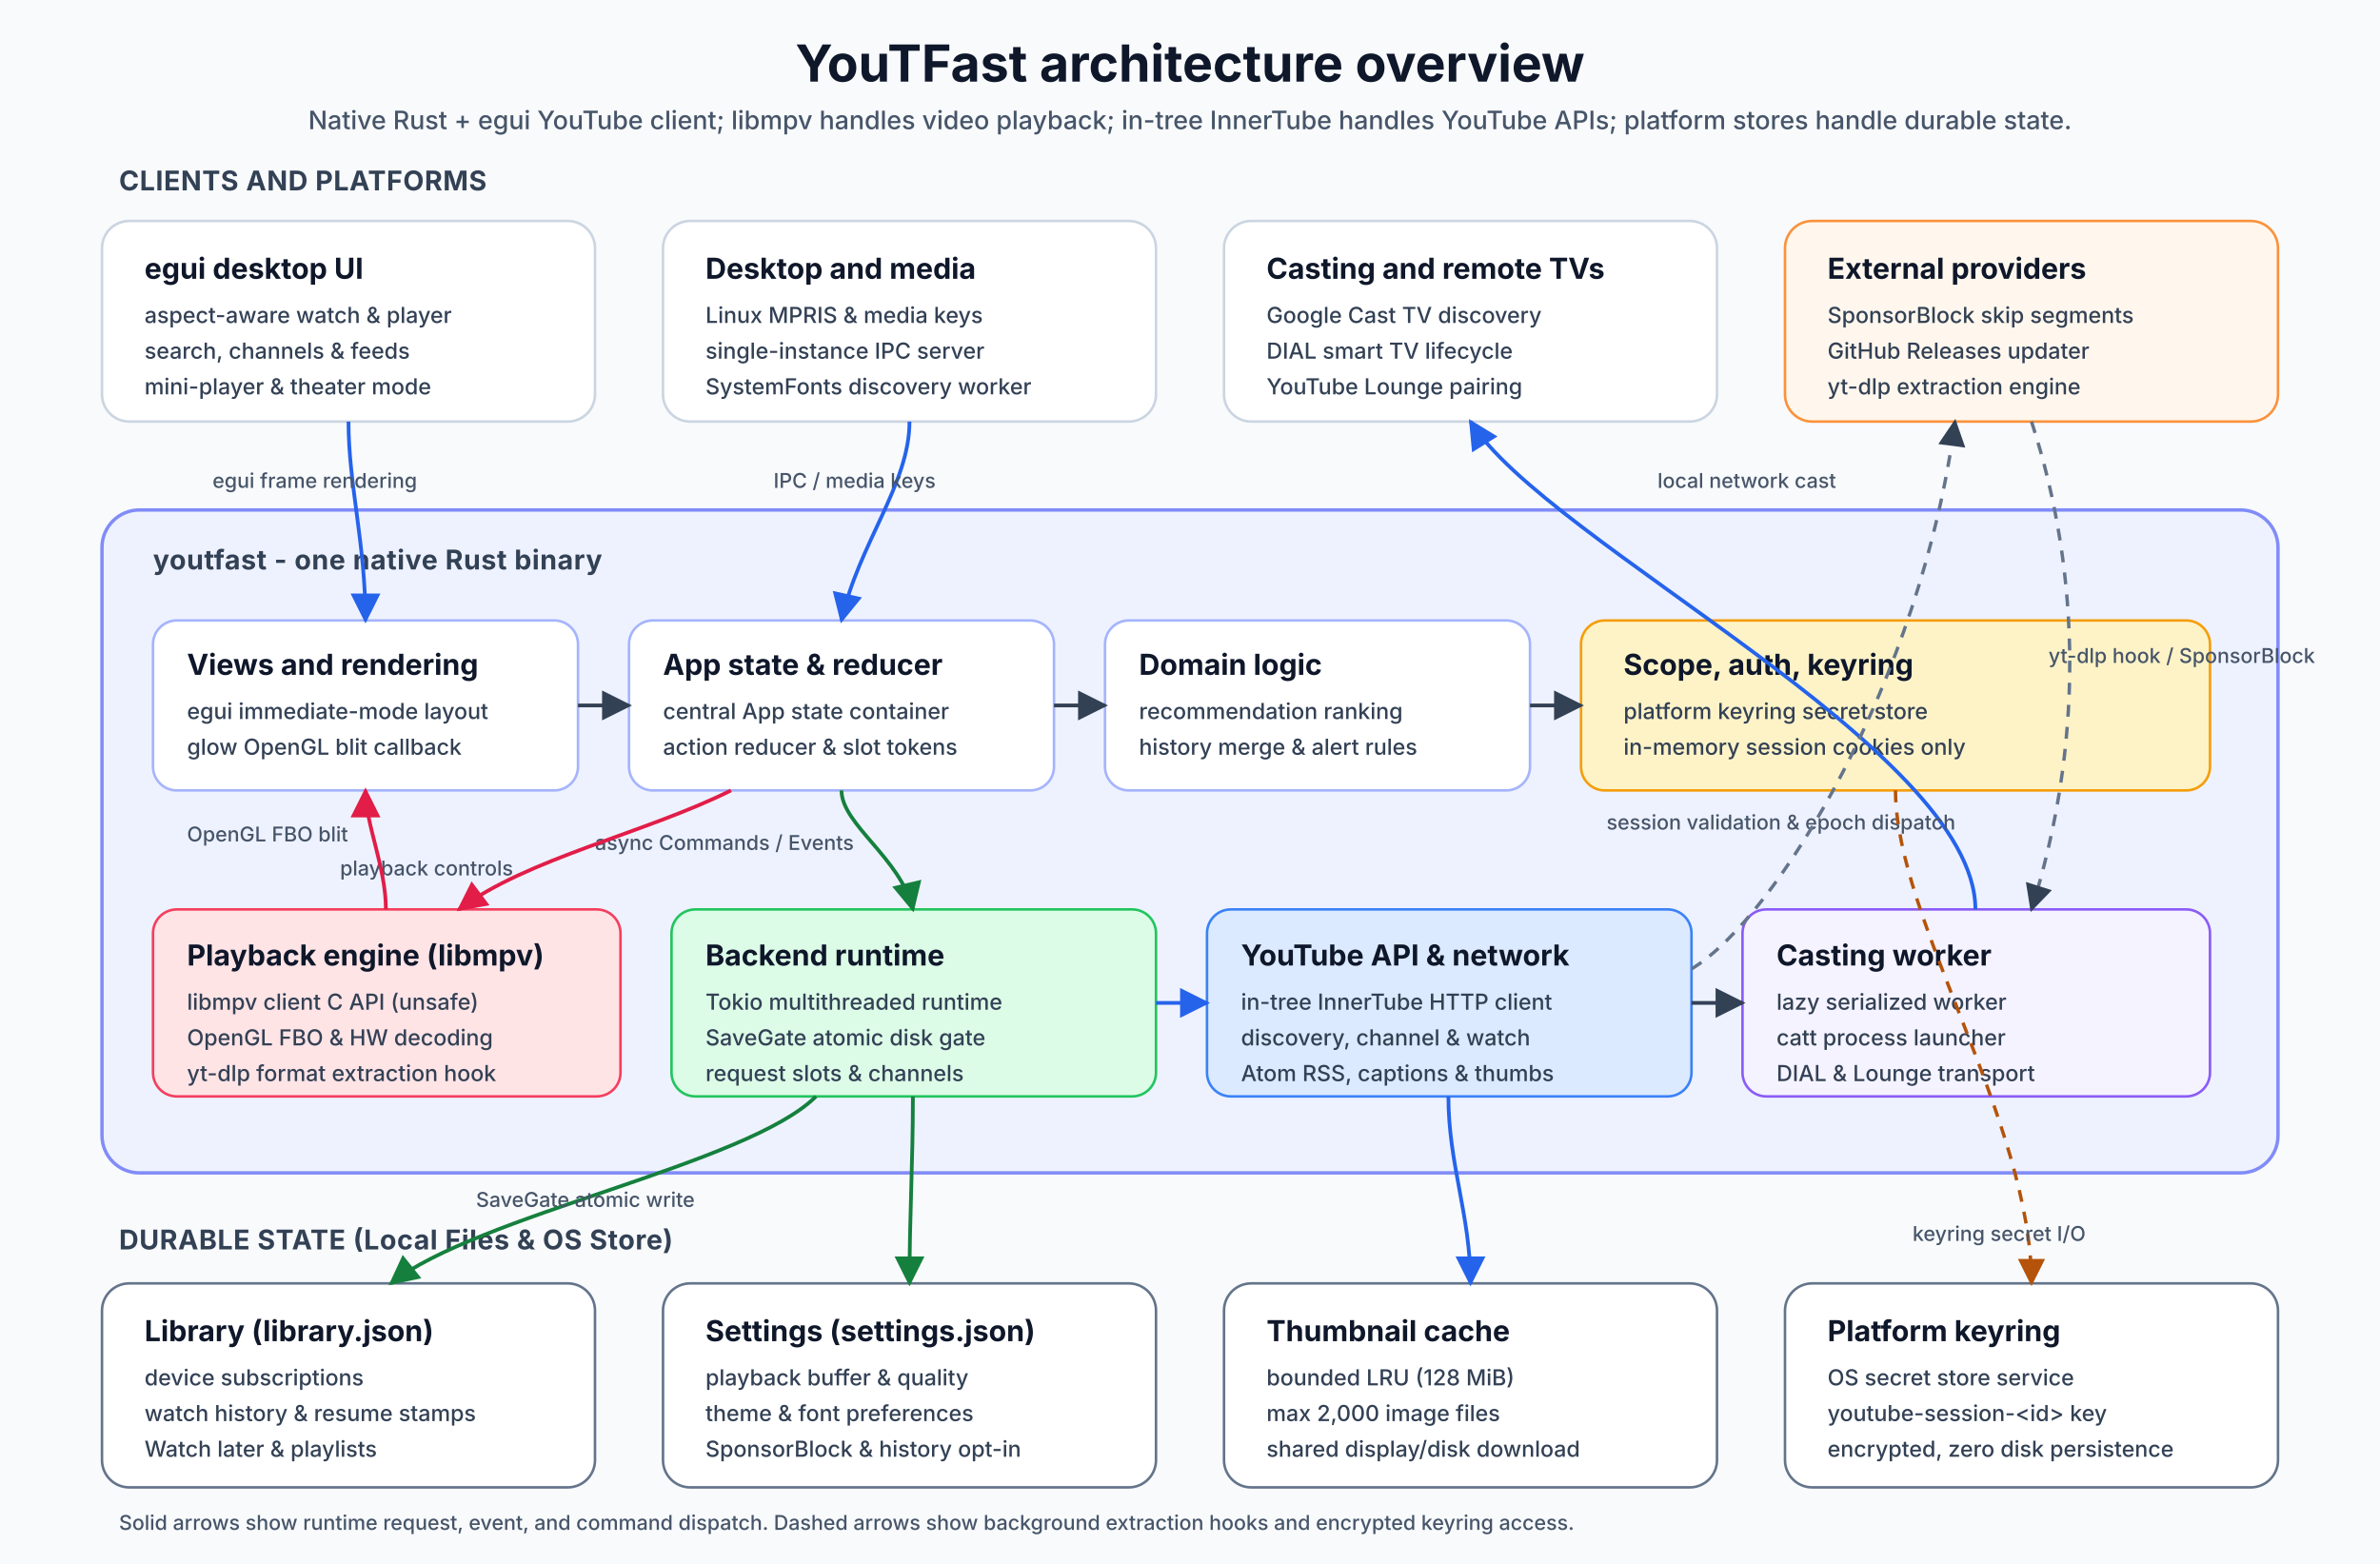
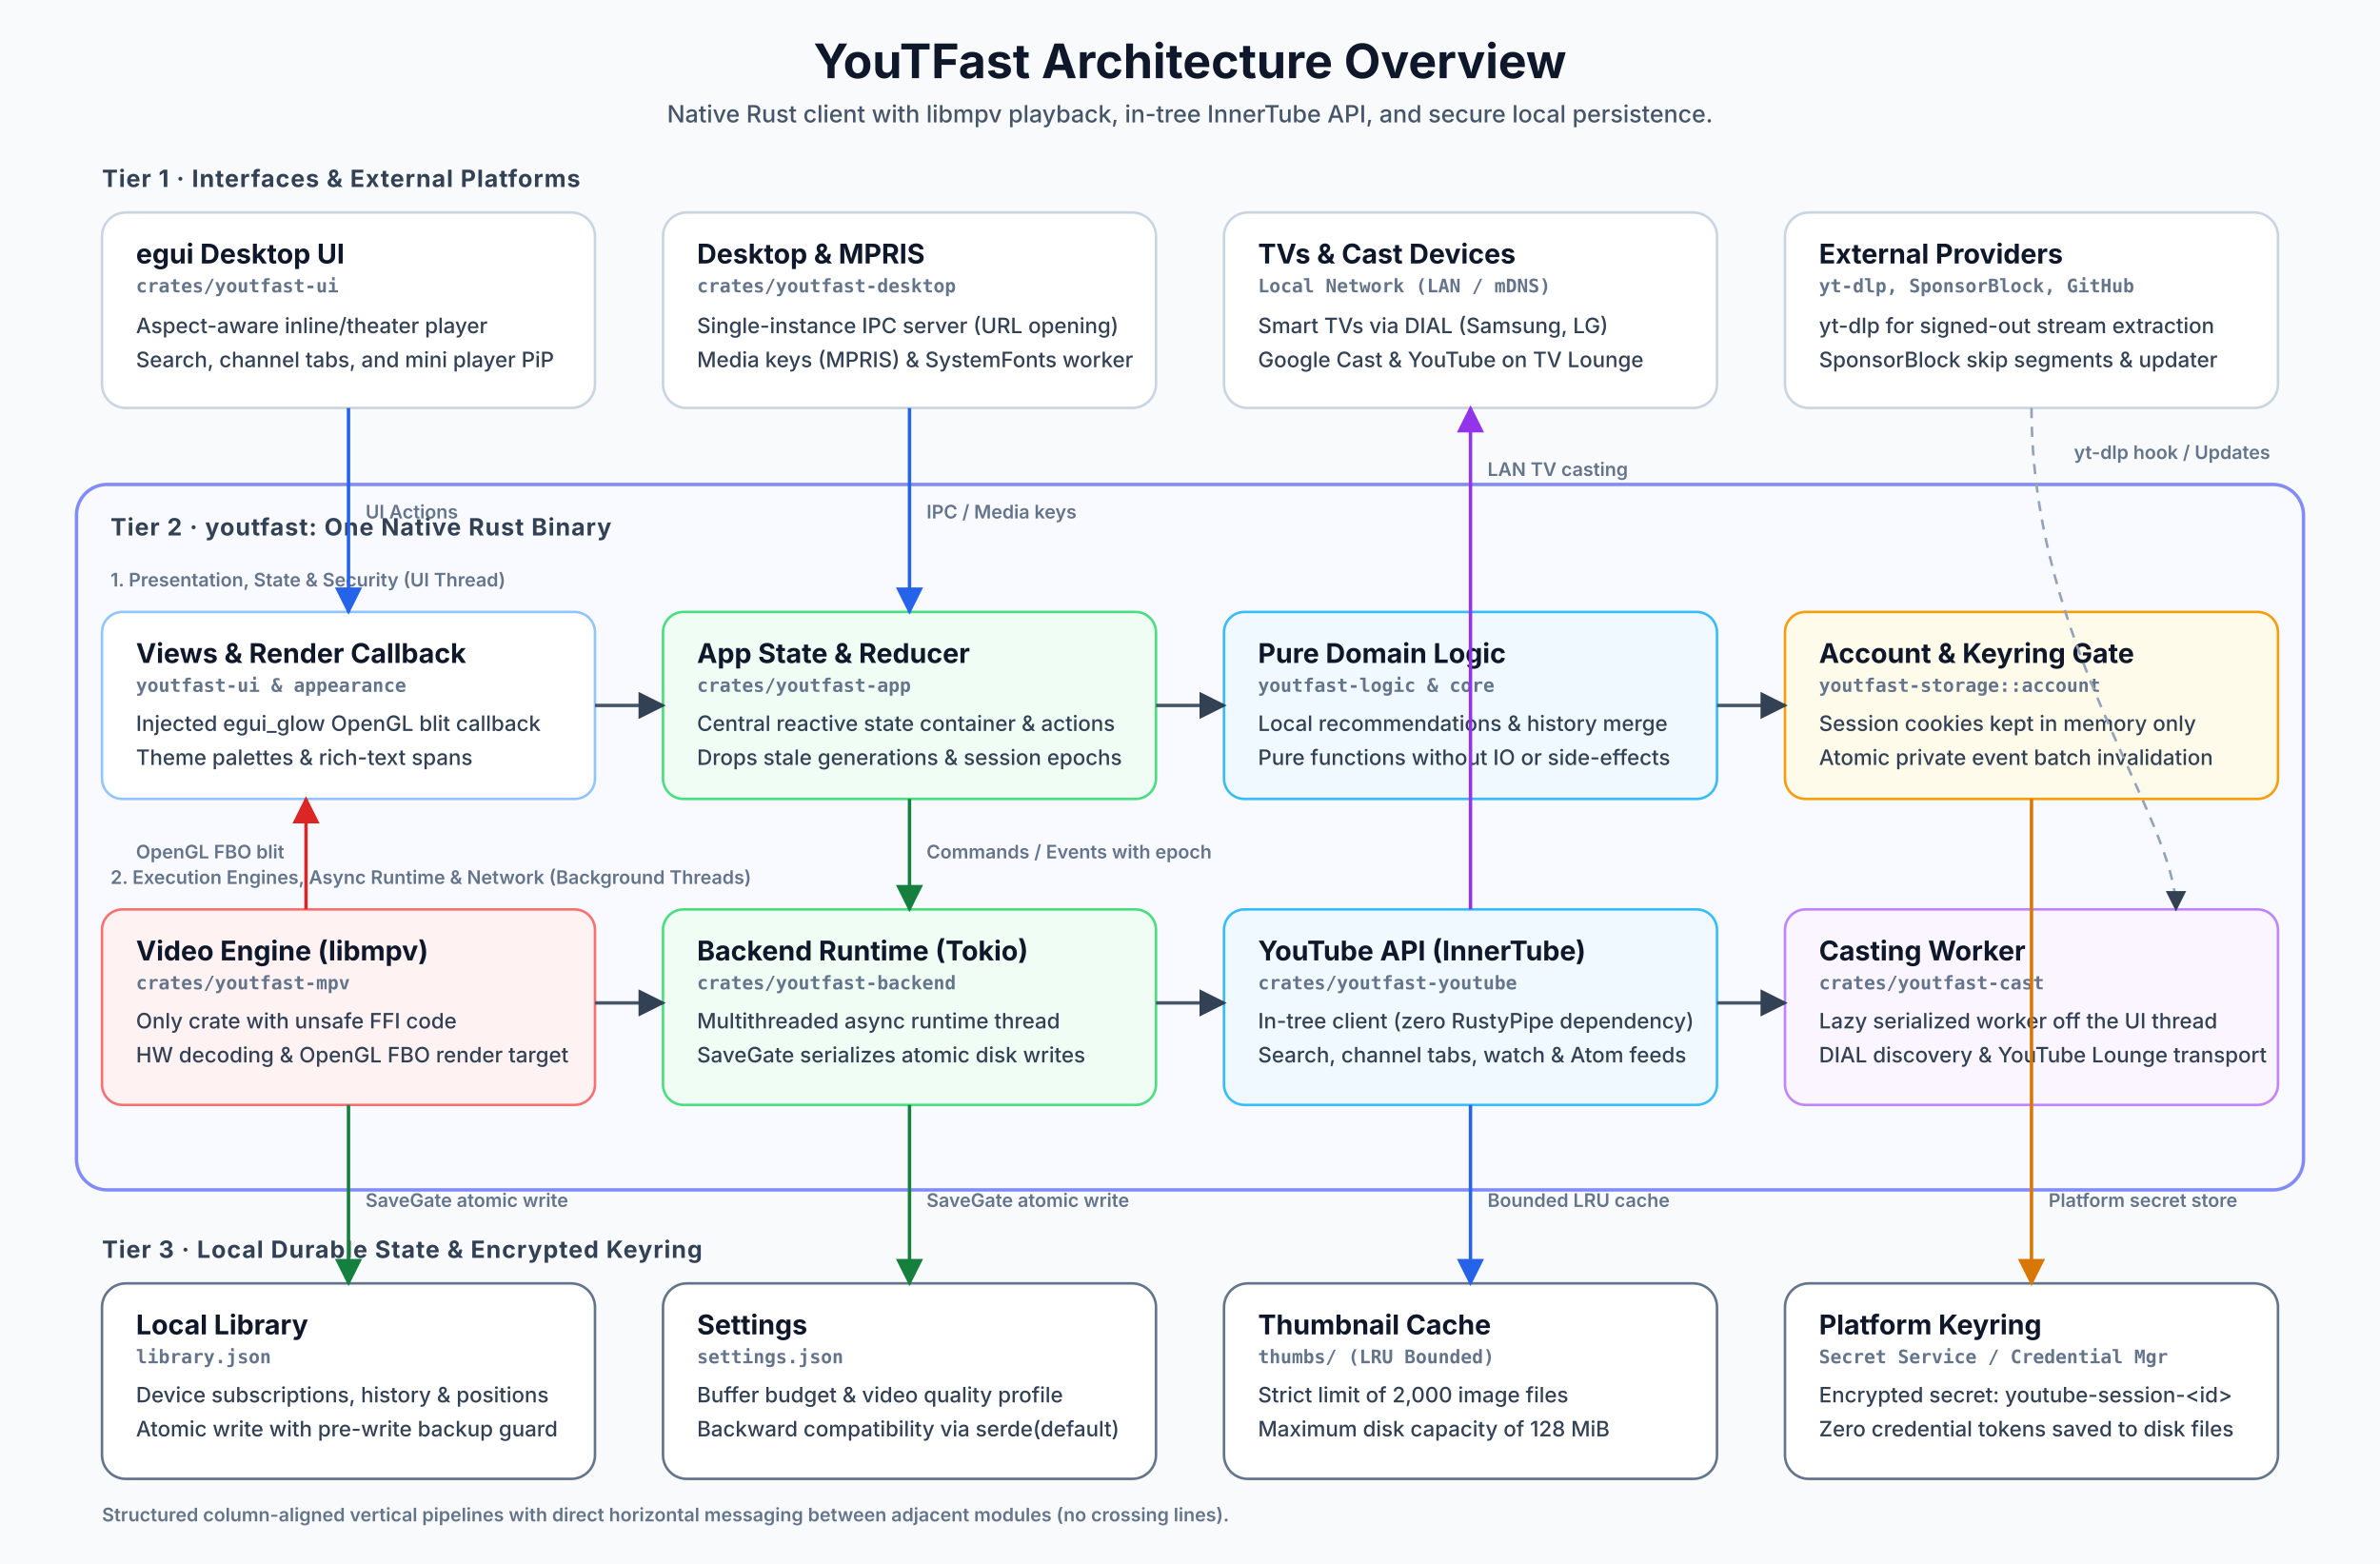
<svg xmlns="http://www.w3.org/2000/svg" width="1400" height="920" viewBox="0 0 1400 920" role="img" aria-labelledby="title desc">
  <defs>
    <marker id="arrow" viewBox="0 0 10 10" refX="9" refY="5" markerWidth="8" markerHeight="8" orient="auto-start-reverse">
      <path d="M 0 0 L 10 5 L 0 10 z" fill="#334155" />
    </marker>
    <marker id="arrow-blue" viewBox="0 0 10 10" refX="9" refY="5" markerWidth="8" markerHeight="8" orient="auto-start-reverse">
      <path d="M 0 0 L 10 5 L 0 10 z" fill="#2563eb" />
    </marker>
    <marker id="arrow-green" viewBox="0 0 10 10" refX="9" refY="5" markerWidth="8" markerHeight="8" orient="auto-start-reverse">
      <path d="M 0 0 L 10 5 L 0 10 z" fill="#15803d" />
    </marker>
-     <marker id="arrow-rose" viewBox="0 0 10 10" refX="9" refY="5" markerWidth="8" markerHeight="8" orient="auto-start-reverse">
-       <path d="M 0 0 L 10 5 L 0 10 z" fill="#e11d48" />
+     <marker id="arrow-red" viewBox="0 0 10 10" refX="9" refY="5" markerWidth="8" markerHeight="8" orient="auto-start-reverse">
+       <path d="M 0 0 L 10 5 L 0 10 z" fill="#dc2626" />
    </marker>
-     <marker id="arrow-gold" viewBox="0 0 10 10" refX="9" refY="5" markerWidth="8" markerHeight="8" orient="auto-start-reverse">
-       <path d="M 0 0 L 10 5 L 0 10 z" fill="#b45309" />
+     <marker id="arrow-amber" viewBox="0 0 10 10" refX="9" refY="5" markerWidth="8" markerHeight="8" orient="auto-start-reverse">
+       <path d="M 0 0 L 10 5 L 0 10 z" fill="#d97706" />
+     </marker>
+     <marker id="arrow-purple" viewBox="0 0 10 10" refX="9" refY="5" markerWidth="8" markerHeight="8" orient="auto-start-reverse">
+       <path d="M 0 0 L 10 5 L 0 10 z" fill="#9333ea" />
    </marker>
    <style>
      .canvas { fill: #f8fafc; }
-       .title { font: 700 30px system-ui, -apple-system, BlinkMacSystemFont, "Segoe UI", sans-serif; fill: #0f172a; }
-       .subtitle { font: 500 15px system-ui, -apple-system, BlinkMacSystemFont, "Segoe UI", sans-serif; fill: #475569; }
-       .group-label { font: 700 16px system-ui, -apple-system, BlinkMacSystemFont, "Segoe UI", sans-serif; fill: #334155; letter-spacing: .02em; }
-       .box-title { font: 700 17px system-ui, -apple-system, BlinkMacSystemFont, "Segoe UI", sans-serif; fill: #0f172a; }
-       .box-text { font: 500 13px system-ui, -apple-system, BlinkMacSystemFont, "Segoe UI", sans-serif; fill: #334155; }
-       .small { font: 500 12px system-ui, -apple-system, BlinkMacSystemFont, "Segoe UI", sans-serif; fill: #475569; }
-       .client { fill: #ffffff; stroke: #cbd5e1; stroke-width: 1.5; rx: 16; }
-       .server { fill: #eef2ff; stroke: #818cf8; stroke-width: 2; rx: 22; }
-       .route { fill: #ffffff; stroke: #a5b4fc; stroke-width: 1.5; rx: 14; }
-       .boundary { fill: #fef3c7; stroke: #f59e0b; stroke-width: 1.5; rx: 14; }
-       .player { fill: #ffe4e6; stroke: #f43f5e; stroke-width: 1.5; rx: 14; }
-       .writer { fill: #dcfce7; stroke: #22c55e; stroke-width: 1.5; rx: 14; }
-       .reader { fill: #dbeafe; stroke: #3b82f6; stroke-width: 1.5; rx: 14; }
-       .job { fill: #f5f3ff; stroke: #8b5cf6; stroke-width: 1.5; rx: 14; }
-       .store { fill: #ffffff; stroke: #64748b; stroke-width: 1.5; rx: 16; }
-       .external { fill: #fff7ed; stroke: #fb923c; stroke-width: 1.5; rx: 16; }
-       .arrow { fill: none; stroke: #334155; stroke-width: 2.2; marker-end: url(#arrow); }
-       .arrow-blue { fill: none; stroke: #2563eb; stroke-width: 2.2; marker-end: url(#arrow-blue); }
-       .arrow-green { fill: none; stroke: #15803d; stroke-width: 2.2; marker-end: url(#arrow-green); }
-       .arrow-rose { fill: none; stroke: #e11d48; stroke-width: 2.2; marker-end: url(#arrow-rose); }
-       .arrow-gold { fill: none; stroke: #b45309; stroke-width: 2; stroke-dasharray: 7 6; marker-end: url(#arrow-gold); }
-       .arrow-dashed { fill: none; stroke: #64748b; stroke-width: 2; stroke-dasharray: 7 6; marker-end: url(#arrow); }
+       .title { font: 700 28px system-ui, -apple-system, BlinkMacSystemFont, "Segoe UI", sans-serif; fill: #0f172a; }
+       .subtitle { font: 500 14px system-ui, -apple-system, BlinkMacSystemFont, "Segoe UI", sans-serif; fill: #475569; }
+       .group-label { font: 700 14px system-ui, -apple-system, BlinkMacSystemFont, "Segoe UI", sans-serif; fill: #334155; letter-spacing: .04em; text-transform: uppercase; }
+       .box-title { font: 700 16px system-ui, -apple-system, BlinkMacSystemFont, "Segoe UI", sans-serif; fill: #0f172a; }
+       .box-crate { font: 600 11px ui-monospace, SFMono-Regular, Menlo, Monaco, Consolas, monospace; fill: #64748b; }
+       .box-text { font: 500 12.5px system-ui, -apple-system, BlinkMacSystemFont, "Segoe UI", sans-serif; fill: #334155; }
+       .small { font: 600 11px system-ui, -apple-system, BlinkMacSystemFont, "Segoe UI", sans-serif; fill: #64748b; }
+       
+       .client-card { fill: #ffffff; stroke: #cbd5e1; stroke-width: 1.5; rx: 14; }
+       .server-box { fill: #f8faff; stroke: #818cf8; stroke-width: 2; rx: 18; }
+       .route-card { fill: #ffffff; stroke: #93c5fd; stroke-width: 1.5; rx: 12; }
+       .auth-card { fill: #fffbeb; stroke: #f59e0b; stroke-width: 1.5; rx: 12; }
+       .player-card { fill: #fef2f2; stroke: #f87171; stroke-width: 1.5; rx: 12; }
+       .writer-card { fill: #f0fdf4; stroke: #4ade80; stroke-width: 1.5; rx: 12; }
+       .reader-card { fill: #f0f9ff; stroke: #38bdf8; stroke-width: 1.5; rx: 12; }
+       .cast-card { fill: #faf5ff; stroke: #c084fc; stroke-width: 1.5; rx: 12; }
+       .store-card { fill: #ffffff; stroke: #64748b; stroke-width: 1.5; rx: 14; }
+ 
+       .arrow-blue { fill: none; stroke: #2563eb; stroke-width: 2; marker-end: url(#arrow-blue); }
+       .arrow-green { fill: none; stroke: #15803d; stroke-width: 2; marker-end: url(#arrow-green); }
+       .arrow-red { fill: none; stroke: #dc2626; stroke-width: 2; marker-end: url(#arrow-red); }
+       .arrow-purple { fill: none; stroke: #9333ea; stroke-width: 2; marker-end: url(#arrow-purple); }
+       .arrow-amber { fill: none; stroke: #d97706; stroke-width: 2; marker-end: url(#arrow-amber); }
+       .arrow-neutral { fill: none; stroke: #475569; stroke-width: 2; marker-end: url(#arrow); }
+       .arrow-dashed { fill: none; stroke: #94a3b8; stroke-width: 1.5; stroke-dasharray: 6 5; marker-end: url(#arrow); }
    </style>
  </defs>
  <rect class="canvas" x="0" y="0" width="1400" height="920" />
-   <text class="title" x="700" y="48" text-anchor="middle">YouTFast architecture overview</text>
-   <text class="subtitle" x="700" y="76" text-anchor="middle">Native Rust + egui YouTube client; libmpv handles video playback; in-tree InnerTube handles YouTube APIs; platform stores handle durable state.</text>
-   <text class="group-label" x="70" y="112">CLIENTS AND PLATFORMS</text>
-   <rect class="client" x="60" y="130" width="290" height="118" />
-   <text class="box-title" x="85" y="164">egui desktop UI</text>
-   <text class="box-text" x="85" y="190">aspect-aware watch &amp; player</text>
-   <text class="box-text" x="85" y="211">search, channels &amp; feeds</text>
-   <text class="box-text" x="85" y="232">mini-player &amp; theater mode</text>
-   <rect class="client" x="390" y="130" width="290" height="118" />
-   <text class="box-title" x="415" y="164">Desktop and media</text>
-   <text class="box-text" x="415" y="190">Linux MPRIS &amp; media keys</text>
-   <text class="box-text" x="415" y="211">single-instance IPC server</text>
-   <text class="box-text" x="415" y="232">SystemFonts discovery worker</text>
-   <rect class="client" x="720" y="130" width="290" height="118" />
-   <text class="box-title" x="745" y="164">Casting and remote TVs</text>
-   <text class="box-text" x="745" y="190">Google Cast TV discovery</text>
-   <text class="box-text" x="745" y="211">DIAL smart TV lifecycle</text>
-   <text class="box-text" x="745" y="232">YouTube Lounge pairing</text>
-   <rect class="external" x="1050" y="130" width="290" height="118" />
-   <text class="box-title" x="1075" y="164">External providers</text>
-   <text class="box-text" x="1075" y="190">SponsorBlock skip segments</text>
-   <text class="box-text" x="1075" y="211">GitHub Releases updater</text>
-   <text class="box-text" x="1075" y="232">yt-dlp extraction engine</text>
-   <rect class="server" x="60" y="300" width="1280" height="390" />
-   <text class="group-label" x="90" y="335">youtfast - one native Rust binary</text>
-   <rect class="route" x="90" y="365" width="250" height="100" />
-   <text class="box-title" x="110" y="397">Views and rendering</text>
-   <text class="box-text" x="110" y="423">egui immediate-mode layout</text>
-   <text class="box-text" x="110" y="444">glow OpenGL blit callback</text>
-   <rect class="route" x="370" y="365" width="250" height="100" />
-   <text class="box-title" x="390" y="397">App state &amp; reducer</text>
-   <text class="box-text" x="390" y="423">central App state container</text>
-   <text class="box-text" x="390" y="444">action reducer &amp; slot tokens</text>
-   <rect class="route" x="650" y="365" width="250" height="100" />
-   <text class="box-title" x="670" y="397">Domain logic</text>
-   <text class="box-text" x="670" y="423">recommendation ranking</text>
-   <text class="box-text" x="670" y="444">history merge &amp; alert rules</text>
-   <rect class="boundary" x="930" y="365" width="370" height="100" />
-   <text class="box-title" x="955" y="397">Scope, auth, keyring</text>
-   <text class="box-text" x="955" y="423">platform keyring secret store</text>
-   <text class="box-text" x="955" y="444">in-memory session cookies only</text>
-   <rect class="player" x="90" y="535" width="275" height="110" />
-   <text class="box-title" x="110" y="568">Playback engine (libmpv)</text>
-   <text class="box-text" x="110" y="594">libmpv client C API (unsafe)</text>
-   <text class="box-text" x="110" y="615">OpenGL FBO &amp; HW decoding</text>
-   <text class="box-text" x="110" y="636">yt-dlp format extraction hook</text>
-   <rect class="writer" x="395" y="535" width="285" height="110" />
-   <text class="box-title" x="415" y="568">Backend runtime</text>
-   <text class="box-text" x="415" y="594">Tokio multithreaded runtime</text>
-   <text class="box-text" x="415" y="615">SaveGate atomic disk gate</text>
-   <text class="box-text" x="415" y="636">request slots &amp; channels</text>
-   <rect class="reader" x="710" y="535" width="285" height="110" />
-   <text class="box-title" x="730" y="568">YouTube API &amp; network</text>
-   <text class="box-text" x="730" y="594">in-tree InnerTube HTTP client</text>
-   <text class="box-text" x="730" y="615">discovery, channel &amp; watch</text>
-   <text class="box-text" x="730" y="636">Atom RSS, captions &amp; thumbs</text>
-   <rect class="job" x="1025" y="535" width="275" height="110" />
-   <text class="box-title" x="1045" y="568">Casting worker</text>
-   <text class="box-text" x="1045" y="594">lazy serialized worker</text>
-   <text class="box-text" x="1045" y="615">catt process launcher</text>
-   <text class="box-text" x="1045" y="636">DIAL &amp; Lounge transport</text>
-   <text class="group-label" x="70" y="735">DURABLE STATE (Local Files &amp; OS Store)</text>
-   <rect class="store" x="60" y="755" width="290" height="120" />
-   <text class="box-title" x="85" y="789">Library (library.json)</text>
-   <text class="box-text" x="85" y="815">device subscriptions</text>
-   <text class="box-text" x="85" y="836">watch history &amp; resume stamps</text>
-   <text class="box-text" x="85" y="857">Watch later &amp; playlists</text>
-   <rect class="store" x="390" y="755" width="290" height="120" />
-   <text class="box-title" x="415" y="789">Settings (settings.json)</text>
-   <text class="box-text" x="415" y="815">playback buffer &amp; quality</text>
-   <text class="box-text" x="415" y="836">theme &amp; font preferences</text>
-   <text class="box-text" x="415" y="857">SponsorBlock &amp; history opt-in</text>
-   <rect class="store" x="720" y="755" width="290" height="120" />
-   <text class="box-title" x="745" y="789">Thumbnail cache</text>
-   <text class="box-text" x="745" y="815">bounded LRU (128 MiB)</text>
-   <text class="box-text" x="745" y="836">max 2,000 image files</text>
-   <text class="box-text" x="745" y="857">shared display/disk download</text>
-   <rect class="store" x="1050" y="755" width="290" height="120" />
-   <text class="box-title" x="1075" y="789">Platform keyring</text>
-   <text class="box-text" x="1075" y="815">OS secret store service</text>
-   <text class="box-text" x="1075" y="836">youtube-session-&lt;id&gt; key</text>
-   <text class="box-text" x="1075" y="857">encrypted, zero disk persistence</text>
-   <path class="arrow-blue" d="M 205 248 C 205 285 215 320 215 365" />
-   <text class="small" x="125" y="287">egui frame rendering</text>
-   <path class="arrow-blue" d="M 535 248 C 535 285 505 320 495 365" />
-   <text class="small" x="455" y="287">IPC / media keys</text>
-   <path class="arrow-blue" d="M 1162 535 C 1162 440 910 320 865 248" />
-   <text class="small" x="975" y="287">local network cast</text>
-   <path class="arrow" d="M 340 415 L 370 415" />
-   <path class="arrow" d="M 620 415 L 650 415" />
-   <path class="arrow" d="M 900 415 L 930 415" />
-   <text class="small" x="945" y="488">session validation &amp; epoch dispatch</text>
-   <path class="arrow-green" d="M 495 465 C 495 485 530 505 537 535" />
-   <text class="small" x="350" y="500">async Commands / Events</text>
-   <path class="arrow-rose" d="M 430 465 C 380 490 310 505 270 535" />
-   <text class="small" x="200" y="515">playback controls</text>
-   <path class="arrow-rose" d="M 227 535 C 227 510 215 485 215 465" />
-   <text class="small" x="110" y="495">OpenGL FBO blit</text>
-   <path class="arrow-blue" d="M 680 590 L 710 590" />
-   <path class="arrow" d="M 995 590 L 1025 590" />
-   <path class="arrow-green" d="M 480 645 C 440 685 280 715 230 755" />
-   <text class="small" x="280" y="710">SaveGate atomic write</text>
-   <path class="arrow-green" d="M 537 645 C 537 685 535 715 535 755" />
-   <path class="arrow-blue" d="M 852 645 C 852 685 865 715 865 755" />
-   <path class="arrow-gold" d="M 1115 465 C 1115 540 1195 660 1195 755" />
-   <text class="small" x="1125" y="730">keyring secret I/O</text>
-   <path class="arrow-dashed" d="M 1195 248 C 1225 340 1225 440 1195 535" />
-   <path class="arrow-dashed" d="M 995 570 C 1045 540 1130 400 1150 248" />
-   <text class="small" x="1205" y="390">yt-dlp hook / SponsorBlock</text>
-   <text class="small" x="70" y="900">Solid arrows show runtime request, event, and command dispatch. Dashed arrows show background extraction hooks and encrypted keyring access.</text>
+   <text class="title" x="700" y="46" text-anchor="middle">YouTFast Architecture Overview</text>
+   <text class="subtitle" x="700" y="72" text-anchor="middle">Native Rust client with libmpv playback, in-tree InnerTube API, and secure local persistence.</text>
+   <text class="group-label" x="60" y="110">Tier 1 · Interfaces &amp; External Platforms</text>
+   <rect class="client-card" x="60" y="125" width="290" height="115" />
+   <text class="box-title" x="80" y="155">egui Desktop UI</text>
+   <text class="box-crate" x="80" y="172">crates/youtfast-ui</text>
+   <text class="box-text" x="80" y="196">Aspect-aware inline/theater player</text>
+   <text class="box-text" x="80" y="216">Search, channel tabs, and mini player PiP</text>
+   <rect class="client-card" x="390" y="125" width="290" height="115" />
+   <text class="box-title" x="410" y="155">Desktop &amp; MPRIS</text>
+   <text class="box-crate" x="410" y="172">crates/youtfast-desktop</text>
+   <text class="box-text" x="410" y="196">Single-instance IPC server (URL opening)</text>
+   <text class="box-text" x="410" y="216">Media keys (MPRIS) &amp; SystemFonts worker</text>
+   <rect class="client-card" x="720" y="125" width="290" height="115" />
+   <text class="box-title" x="740" y="155">TVs &amp; Cast Devices</text>
+   <text class="box-crate" x="740" y="172">Local Network (LAN / mDNS)</text>
+   <text class="box-text" x="740" y="196">Smart TVs via DIAL (Samsung, LG)</text>
+   <text class="box-text" x="740" y="216">Google Cast &amp; YouTube on TV Lounge</text>
+   <rect class="client-card" x="1050" y="125" width="290" height="115" />
+   <text class="box-title" x="1070" y="155">External Providers</text>
+   <text class="box-crate" x="1070" y="172">yt-dlp, SponsorBlock, GitHub</text>
+   <text class="box-text" x="1070" y="196">yt-dlp for signed-out stream extraction</text>
+   <text class="box-text" x="1070" y="216">SponsorBlock skip segments &amp; updater</text>
+   <rect class="server-box" x="45" y="285" width="1310" height="415" />
+   <text class="group-label" x="65" y="315" fill="#4f46e5">Tier 2 · youtfast: One Native Rust Binary</text>
+   <text class="small" x="65" y="345">1. Presentation, State &amp; Security (UI Thread)</text>
+   <rect class="route-card" x="60" y="360" width="290" height="110" />
+   <text class="box-title" x="80" y="390">Views &amp; Render Callback</text>
+   <text class="box-crate" x="80" y="407">youtfast-ui &amp; appearance</text>
+   <text class="box-text" x="80" y="430">Injected egui_glow OpenGL blit callback</text>
+   <text class="box-text" x="80" y="450">Theme palettes &amp; rich-text spans</text>
+   <rect class="writer-card" x="390" y="360" width="290" height="110" />
+   <text class="box-title" x="410" y="390">App State &amp; Reducer</text>
+   <text class="box-crate" x="410" y="407">crates/youtfast-app</text>
+   <text class="box-text" x="410" y="430">Central reactive state container &amp; actions</text>
+   <text class="box-text" x="410" y="450">Drops stale generations &amp; session epochs</text>
+   <rect class="reader-card" x="720" y="360" width="290" height="110" />
+   <text class="box-title" x="740" y="390">Pure Domain Logic</text>
+   <text class="box-crate" x="740" y="407">youtfast-logic &amp; core</text>
+   <text class="box-text" x="740" y="430">Local recommendations &amp; history merge</text>
+   <text class="box-text" x="740" y="450">Pure functions without IO or side-effects</text>
+   <rect class="auth-card" x="1050" y="360" width="290" height="110" />
+   <text class="box-title" x="1070" y="390">Account &amp; Keyring Gate</text>
+   <text class="box-crate" x="1070" y="407">youtfast-storage::account</text>
+   <text class="box-text" x="1070" y="430">Session cookies kept in memory only</text>
+   <text class="box-text" x="1070" y="450">Atomic private event batch invalidation</text>
+   <text class="small" x="65" y="520">2. Execution Engines, Async Runtime &amp; Network (Background Threads)</text>
+   <rect class="player-card" x="60" y="535" width="290" height="115" />
+   <text class="box-title" x="80" y="565">Video Engine (libmpv)</text>
+   <text class="box-crate" x="80" y="582">crates/youtfast-mpv</text>
+   <text class="box-text" x="80" y="605">Only crate with unsafe FFI code</text>
+   <text class="box-text" x="80" y="625">HW decoding &amp; OpenGL FBO render target</text>
+   <rect class="writer-card" x="390" y="535" width="290" height="115" />
+   <text class="box-title" x="410" y="565">Backend Runtime (Tokio)</text>
+   <text class="box-crate" x="410" y="582">crates/youtfast-backend</text>
+   <text class="box-text" x="410" y="605">Multithreaded async runtime thread</text>
+   <text class="box-text" x="410" y="625">SaveGate serializes atomic disk writes</text>
+   <rect class="reader-card" x="720" y="535" width="290" height="115" />
+   <text class="box-title" x="740" y="565">YouTube API (InnerTube)</text>
+   <text class="box-crate" x="740" y="582">crates/youtfast-youtube</text>
+   <text class="box-text" x="740" y="605">In-tree client (zero RustyPipe dependency)</text>
+   <text class="box-text" x="740" y="625">Search, channel tabs, watch &amp; Atom feeds</text>
+   <rect class="cast-card" x="1050" y="535" width="290" height="115" />
+   <text class="box-title" x="1070" y="565">Casting Worker</text>
+   <text class="box-crate" x="1070" y="582">crates/youtfast-cast</text>
+   <text class="box-text" x="1070" y="605">Lazy serialized worker off the UI thread</text>
+   <text class="box-text" x="1070" y="625">DIAL discovery &amp; YouTube Lounge transport</text>
+   <text class="group-label" x="60" y="740">Tier 3 · Local Durable State &amp; Encrypted Keyring</text>
+   <rect class="store-card" x="60" y="755" width="290" height="115" />
+   <text class="box-title" x="80" y="785">Local Library</text>
+   <text class="box-crate" x="80" y="802">library.json</text>
+   <text class="box-text" x="80" y="825">Device subscriptions, history &amp; positions</text>
+   <text class="box-text" x="80" y="845">Atomic write with pre-write backup guard</text>
+   <rect class="store-card" x="390" y="755" width="290" height="115" />
+   <text class="box-title" x="410" y="785">Settings</text>
+   <text class="box-crate" x="410" y="802">settings.json</text>
+   <text class="box-text" x="410" y="825">Buffer budget &amp; video quality profile</text>
+   <text class="box-text" x="410" y="845">Backward compatibility via serde(default)</text>
+   <rect class="store-card" x="720" y="755" width="290" height="115" />
+   <text class="box-title" x="740" y="785">Thumbnail Cache</text>
+   <text class="box-crate" x="740" y="802">thumbs/ (LRU Bounded)</text>
+   <text class="box-text" x="740" y="825">Strict limit of 2,000 image files</text>
+   <text class="box-text" x="740" y="845">Maximum disk capacity of 128 MiB</text>
+   <rect class="store-card" x="1050" y="755" width="290" height="115" />
+   <text class="box-title" x="1070" y="785">Platform Keyring</text>
+   <text class="box-crate" x="1070" y="802">Secret Service / Credential Mgr</text>
+   <text class="box-text" x="1070" y="825">Encrypted secret: youtube-session-&lt;id&gt;</text>
+   <text class="box-text" x="1070" y="845">Zero credential tokens saved to disk files</text>
+   <path class="arrow-blue" d="M 205 240 L 205 360" />
+   <text class="small" x="215" y="305">UI Actions</text>
+   <path class="arrow-red" d="M 180 535 L 180 470" />
+   <text class="small" x="80" y="505">OpenGL FBO blit</text>
+   <path class="arrow-green" d="M 205 650 L 205 755" />
+   <text class="small" x="215" y="710">SaveGate atomic write</text>
+   <path class="arrow-blue" d="M 535 240 L 535 360" />
+   <text class="small" x="545" y="305">IPC / Media keys</text>
+   <path class="arrow-green" d="M 535 470 L 535 535" />
+   <text class="small" x="545" y="505">Commands / Events with epoch</text>
+   <path class="arrow-green" d="M 535 650 L 535 755" />
+   <text class="small" x="545" y="710">SaveGate atomic write</text>
+   <path class="arrow-purple" d="M 865 535 C 865 400 865 320 865 240" />
+   <text class="small" x="875" y="280">LAN TV casting</text>
+   <path class="arrow-blue" d="M 865 650 L 865 755" />
+   <text class="small" x="875" y="710">Bounded LRU cache</text>
+   <path class="arrow-amber" d="M 1195 470 L 1195 755" />
+   <text class="small" x="1205" y="710">Platform secret store</text>
+   <path class="arrow-neutral" d="M 350 415 L 390 415" />
+   <path class="arrow-neutral" d="M 680 415 L 720 415" />
+   <path class="arrow-neutral" d="M 1010 415 L 1050 415" />
+   <path class="arrow-neutral" d="M 350 590 L 390 590" />
+   <path class="arrow-neutral" d="M 680 590 L 720 590" />
+   <path class="arrow-neutral" d="M 1010 590 L 1050 590" />
+   <path class="arrow-dashed" d="M 1195 240 C 1195 380 1280 480 1280 535" />
+   <text class="small" x="1220" y="270">yt-dlp hook / Updates</text>
+   <text class="small" x="60" y="895">Structured column-aligned vertical pipelines with direct horizontal messaging between adjacent modules (no crossing lines).</text>
</svg>
